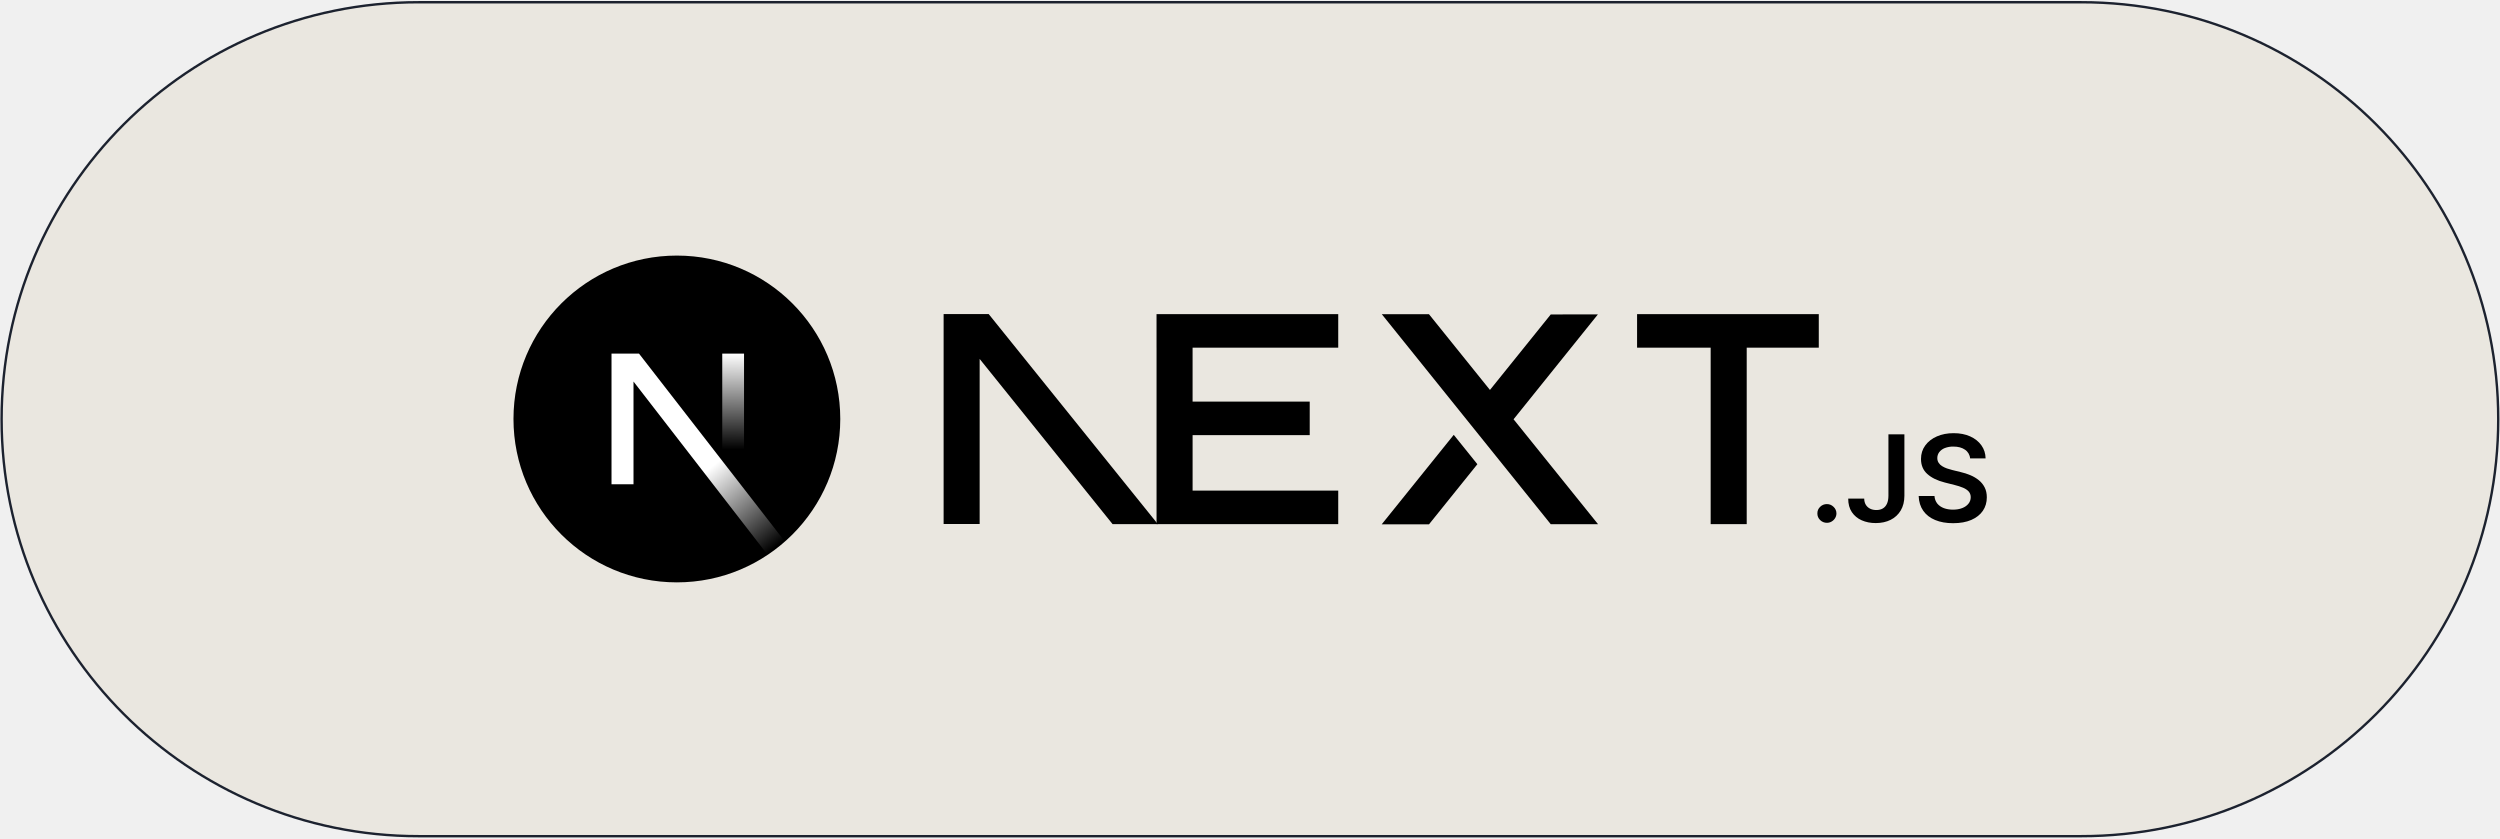
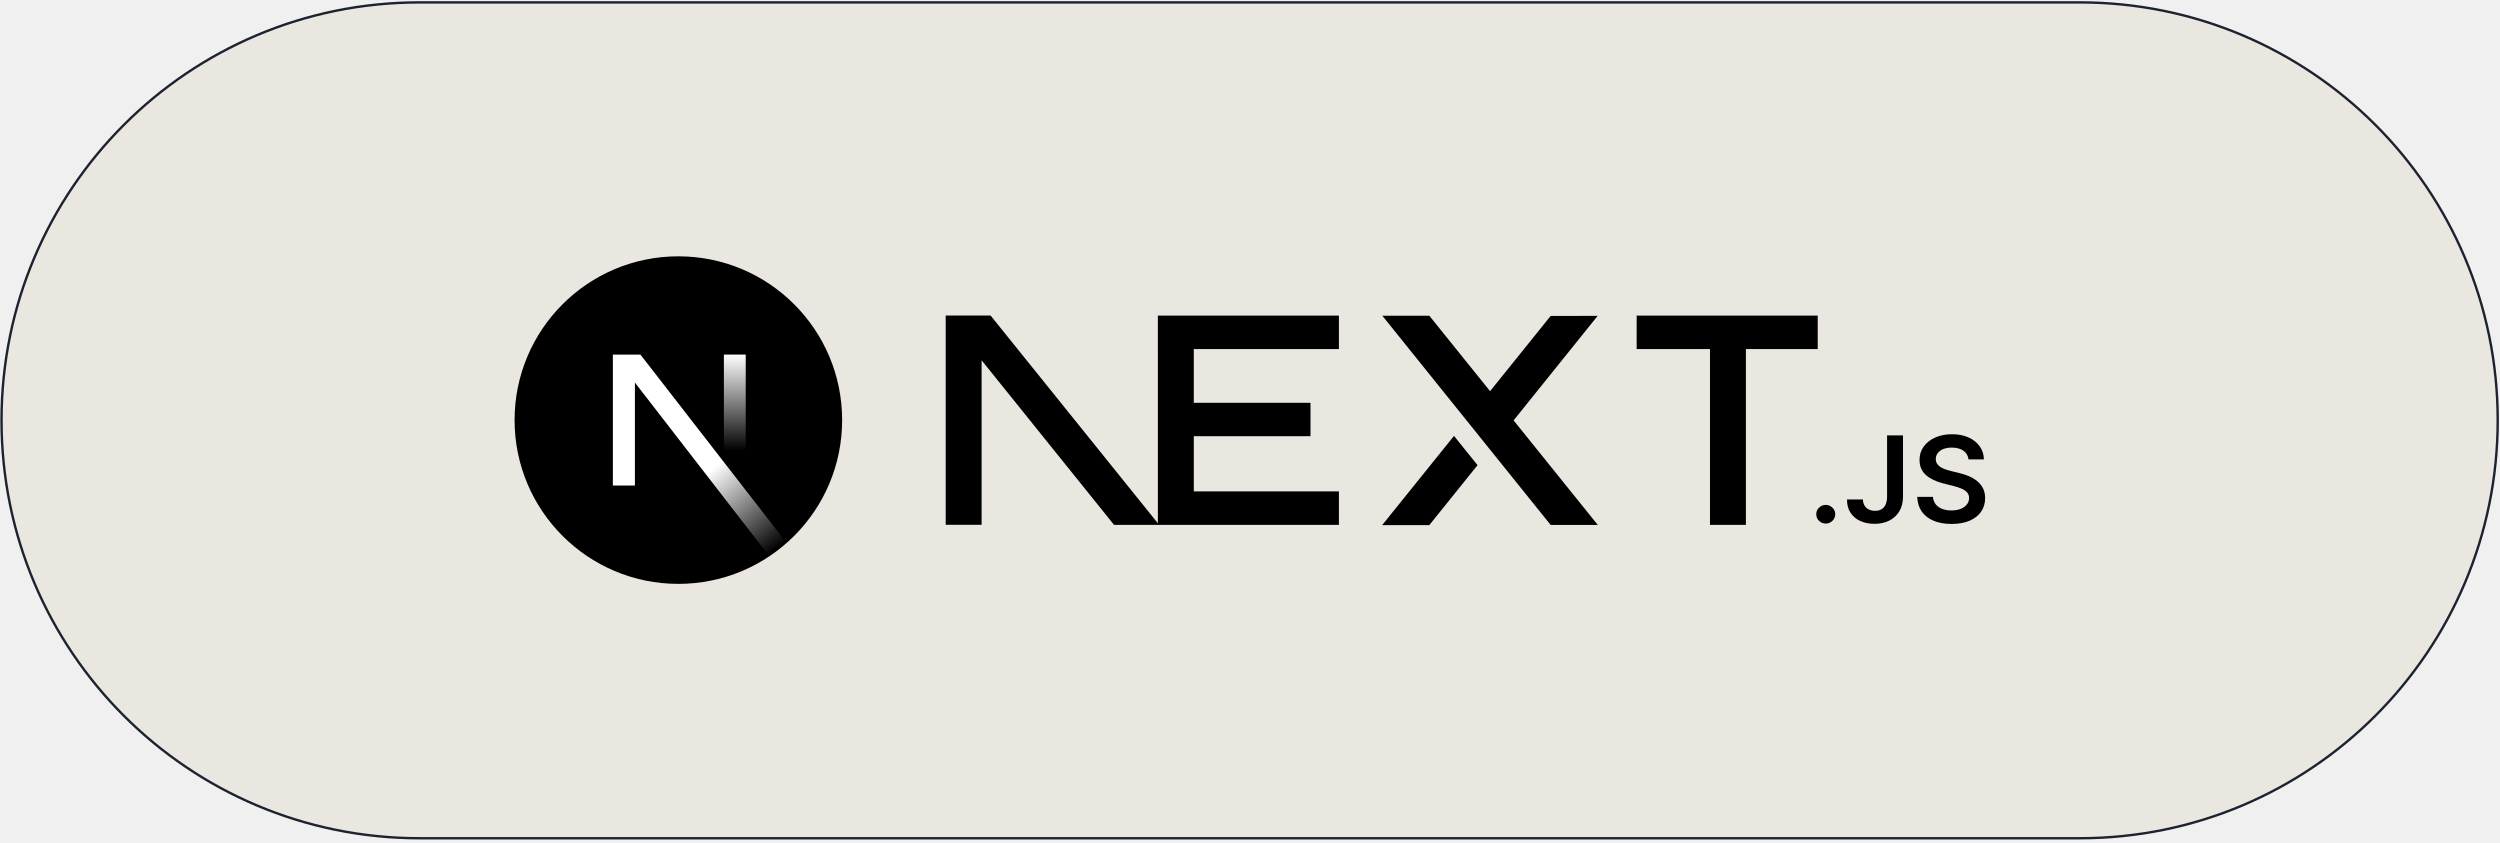
- <svg xmlns="http://www.w3.org/2000/svg" width="1091" height="366" viewBox="0 0 1091 366" fill="none">
-   <path d="M182.665.975h725.602c100.493 0 181.963 81.468 181.963 181.964 0 100.497-81.47 181.966-181.963 181.966H182.665C82.169 364.905.7 283.436.7 182.939.7 82.443 82.17.975 182.665.975" fill="#EAE7E0" />
-   <path d="M182.665.975h725.602c100.493 0 181.963 81.468 181.963 181.964 0 100.497-81.47 181.966-181.963 181.966H182.665C82.169 364.905.7 283.436.7 182.939.7 82.443 82.17.975 182.665.975Z" stroke="#1C222F" stroke-width="1.049" />
+ <svg xmlns="http://www.w3.org/2000/svg" width="849" height="286" viewBox="0 0 849 286" fill="none">
+   <path d="M142.443.813h563.851c78.384 0 141.927 63.543 141.927 141.927s-63.543 141.927-141.927 141.927H142.443C64.059 284.667.517 221.124.517 142.74S64.059.813 142.443.813" fill="#EAE7E0" />
+   <path d="M142.443.813h563.851c78.384 0 141.927 63.543 141.927 141.927s-63.543 141.927-141.927 141.927H142.443C64.059 284.667.517 221.124.517 142.74S64.059.813 142.443.813Z" stroke="#1C222F" stroke-width=".818" />
  <g clip-path="url(#a)">
-     <path d="M295.388 254.147c39.382 0 71.307-31.925 71.307-71.306s-31.925-71.307-71.307-71.307c-39.381 0-71.306 31.925-71.306 71.307 0 39.381 31.925 71.306 71.306 71.306" fill="#000" />
-     <path d="m342.536 236.336-63.673-82.019h-11.998v57.022h9.598v-44.834l58.539 75.633a72 72 0 0 0 7.534-5.802" fill="url(#b)" />
-     <path fill-rule="evenodd" clip-rule="evenodd" d="M315.19 154.317h9.507v57.041h-9.507z" fill="url(#c)" />
+     <path d="M230.37 198.282c30.718 0 55.619-24.901 55.619-55.618s-24.901-55.619-55.619-55.619c-30.717 0-55.618 24.902-55.618 55.619s24.901 55.618 55.618 55.618" fill="#000" />
+     <path d="m267.151 184.392-49.664-63.974h-9.358v44.477h7.486v-34.97l45.66 58.993a56 56 0 0 0 5.876-4.526" fill="url(#b)" />
+     <path fill-rule="evenodd" clip-rule="evenodd" d="M245.832 120.418h7.415v44.493h-7.415z" fill="url(#c)" />
  </g>
-   <path d="M714.422 137.082h79.296v14.638h-31.454v76.999h-15.731V151.72h-32.115zm-130.416 0v14.638h-63.561v23.549h51.116v14.634h-51.112v24.182h63.557v14.638h-79.288V151.72h-.008v-14.634zm39.598.041h-20.585l73.725 91.637h20.643l-36.866-45.789 36.808-45.777-20.585.033-26.529 32.947zm21.119 65.457-10.305-12.818-31.457 39.069h20.643z" fill="#000" />
-   <path fill-rule="evenodd" clip-rule="evenodd" d="m505.282 228.718-73.825-91.67h-19.662v91.633h15.727v-72.045l57.998 72.082z" fill="#000" />
-   <path d="M797.263 228.153a4.1 4.1 0 0 1-2.95-1.196 3.85 3.85 0 0 1-1.213-2.909q-.017-1.668 1.213-2.868a4.08 4.08 0 0 1 2.955-1.196q1.663 0 2.897 1.2a3.88 3.88 0 0 1 1.258 2.864 3.97 3.97 0 0 1-.588 2.069 4.26 4.26 0 0 1-1.523 1.482 3.95 3.95 0 0 1-2.049.554m26.848-38.601h6.969v26.852q-.017 3.695-1.589 6.353a10.56 10.56 0 0 1-4.387 4.084q-2.806 1.424-6.535 1.428-3.402-.004-6.117-1.208a9.85 9.85 0 0 1-4.304-3.568q-1.593-2.363-1.589-5.893h6.982q.016 1.548.691 2.669a4.55 4.55 0 0 0 1.854 1.709q1.2.601 2.748.601c1.117 0 2.082-.232 2.856-.704q1.167-.695 1.792-2.082.612-1.365.629-3.389zm35.646 10.5a5.06 5.06 0 0 0-2.215-3.799q-1.965-1.37-5.086-1.366a9.9 9.9 0 0 0-3.758.65 5.67 5.67 0 0 0-2.408 1.775 4.3 4.3 0 0 0-.853 2.55q0 1.2.563 2.069a4.6 4.6 0 0 0 1.523 1.482c.669.419 1.384.761 2.131 1.018q1.183.414 2.368.695l3.633.89c1.448.328 2.864.785 4.23 1.366a14.9 14.9 0 0 1 3.654 2.164 9.7 9.7 0 0 1 2.562 3.15q.943 1.84.948 4.329 0 3.348-1.738 5.901-1.738 2.534-5.029 3.969-3.274 1.424-7.942 1.428c-3.004 0-5.628-.464-7.83-1.386q-3.324-1.371-5.194-4.023-1.863-2.649-2.011-6.448h6.907a5.8 5.8 0 0 0 1.242 3.319q1.109 1.316 2.868 1.974 1.775.65 3.964.65 2.29 0 4.031-.683 1.73-.675 2.707-1.904.993-1.208 1.002-2.855a3.73 3.73 0 0 0-.886-2.475q-.878-.977-2.429-1.639a25 25 0 0 0-3.642-1.184l-4.416-1.117q-4.785-1.213-7.557-3.684t-2.773-6.576q0-3.372 1.87-5.91 1.854-2.536 5.07-3.94 3.228-1.411 7.292-1.407 4.119-.004 7.235 1.407 3.116 1.404 4.892 3.899 1.779 2.483 1.833 5.711z" fill="#000" />
+   <path d="M555.813 107.183h61.483v11.35h-24.388v59.704h-12.197v-59.704h-24.902zm-101.121 0v11.35h-49.283v18.26h39.634v11.347h-39.63v18.75h49.279v11.35h-61.477v-59.707h-.006v-11.347zm30.704.032h-15.962l57.164 71.054h16.007l-28.586-35.504 28.541-35.495-15.962.025-20.569 25.547zm16.375 50.754-7.99-9.938-24.392 30.293h16.007z" fill="#000" />
+   <path fill-rule="evenodd" clip-rule="evenodd" d="m393.647 178.241-57.244-71.084h-15.247v71.055h12.195v-55.866l44.972 55.895z" fill="#000" />
+   <path d="M620.034 177.801a3.2 3.2 0 0 1-1.238-.233 3.2 3.2 0 0 1-1.05-.695 2.98 2.98 0 0 1-.94-2.256q-.013-1.293.94-2.224a3.19 3.19 0 0 1 2.292-.927q1.29 0 2.246.93a3.03 3.03 0 0 1 .976 2.221 3.1 3.1 0 0 1-.456 1.605 3.3 3.3 0 0 1-1.181 1.149 3.06 3.06 0 0 1-1.589.43m20.819-29.934h5.404v20.823q-.012 2.865-1.232 4.926a8.2 8.2 0 0 1-3.402 3.168q-2.177 1.104-5.067 1.107-2.638-.004-4.744-.937a7.64 7.64 0 0 1-3.337-2.767q-1.236-1.833-1.233-4.57h5.414q.013 1.2.536 2.07a3.54 3.54 0 0 0 1.438 1.326q.93.465 2.131.465c.866 0 1.614-.18 2.214-.546q.906-.538 1.39-1.614.475-1.059.488-2.628zm27.641 8.143a3.93 3.93 0 0 0-1.717-2.947q-1.524-1.062-3.944-1.059a7.7 7.7 0 0 0-2.914.504 4.4 4.4 0 0 0-1.868 1.377 3.34 3.34 0 0 0-.661 1.977q0 .93.436 1.605a3.6 3.6 0 0 0 1.181 1.149 8 8 0 0 0 1.653.789q.918.321 1.836.539l2.818.69c1.122.254 2.22.609 3.279 1.059 1.02.422 1.975.987 2.834 1.679a7.5 7.5 0 0 1 1.987 2.442q.732 1.428.735 3.357 0 2.596-1.348 4.576-1.349 1.965-3.899 3.078-2.54 1.104-6.159 1.107c-2.33 0-4.365-.359-6.072-1.075q-2.576-1.062-4.028-3.119-1.443-2.054-1.559-5h5.356c.044.937.381 1.837.963 2.574q.86 1.02 2.224 1.53 1.376.504 3.074.504 1.774 0 3.126-.529 1.341-.523 2.099-1.477.77-.936.777-2.214a2.9 2.9 0 0 0-.687-1.919q-.681-.758-1.884-1.271a19 19 0 0 0-2.824-.918l-3.424-.866q-3.71-.94-5.861-2.857-2.15-1.916-2.15-5.099 0-2.616 1.451-4.583 1.438-1.968 3.931-3.056 2.503-1.094 5.655-1.091 3.193-.003 5.61 1.091 2.416 1.089 3.793 3.024 1.38 1.925 1.422 4.429z" fill="#000" />
  <defs>
-     <linearGradient id="b" x1="310.442" y1="203.837" x2="338.568" y2="238.698" gradientUnits="userSpaceOnUse">
+     <linearGradient id="b" x1="242.118" y1="159.042" x2="264.057" y2="186.234" gradientUnits="userSpaceOnUse">
      <stop stop-color="#fff" />
      <stop offset="1" stop-color="#fff" stop-opacity="0" />
    </linearGradient>
-     <linearGradient id="c" x1="319.944" y1="154.319" x2="319.784" y2="196.208" gradientUnits="userSpaceOnUse">
+     <linearGradient id="c" x1="249.54" y1="120.419" x2="249.415" y2="153.094" gradientUnits="userSpaceOnUse">
      <stop stop-color="#fff" />
      <stop offset="1" stop-color="#fff" stop-opacity="0" />
    </linearGradient>
    <clipPath id="a">
-       <path fill="#fff" d="M223.882 111.354h143.172v143.172H223.882z" />
+       <path fill="#fff" d="M174.588 86.904h111.673v111.673H174.588z" />
    </clipPath>
  </defs>
</svg>
